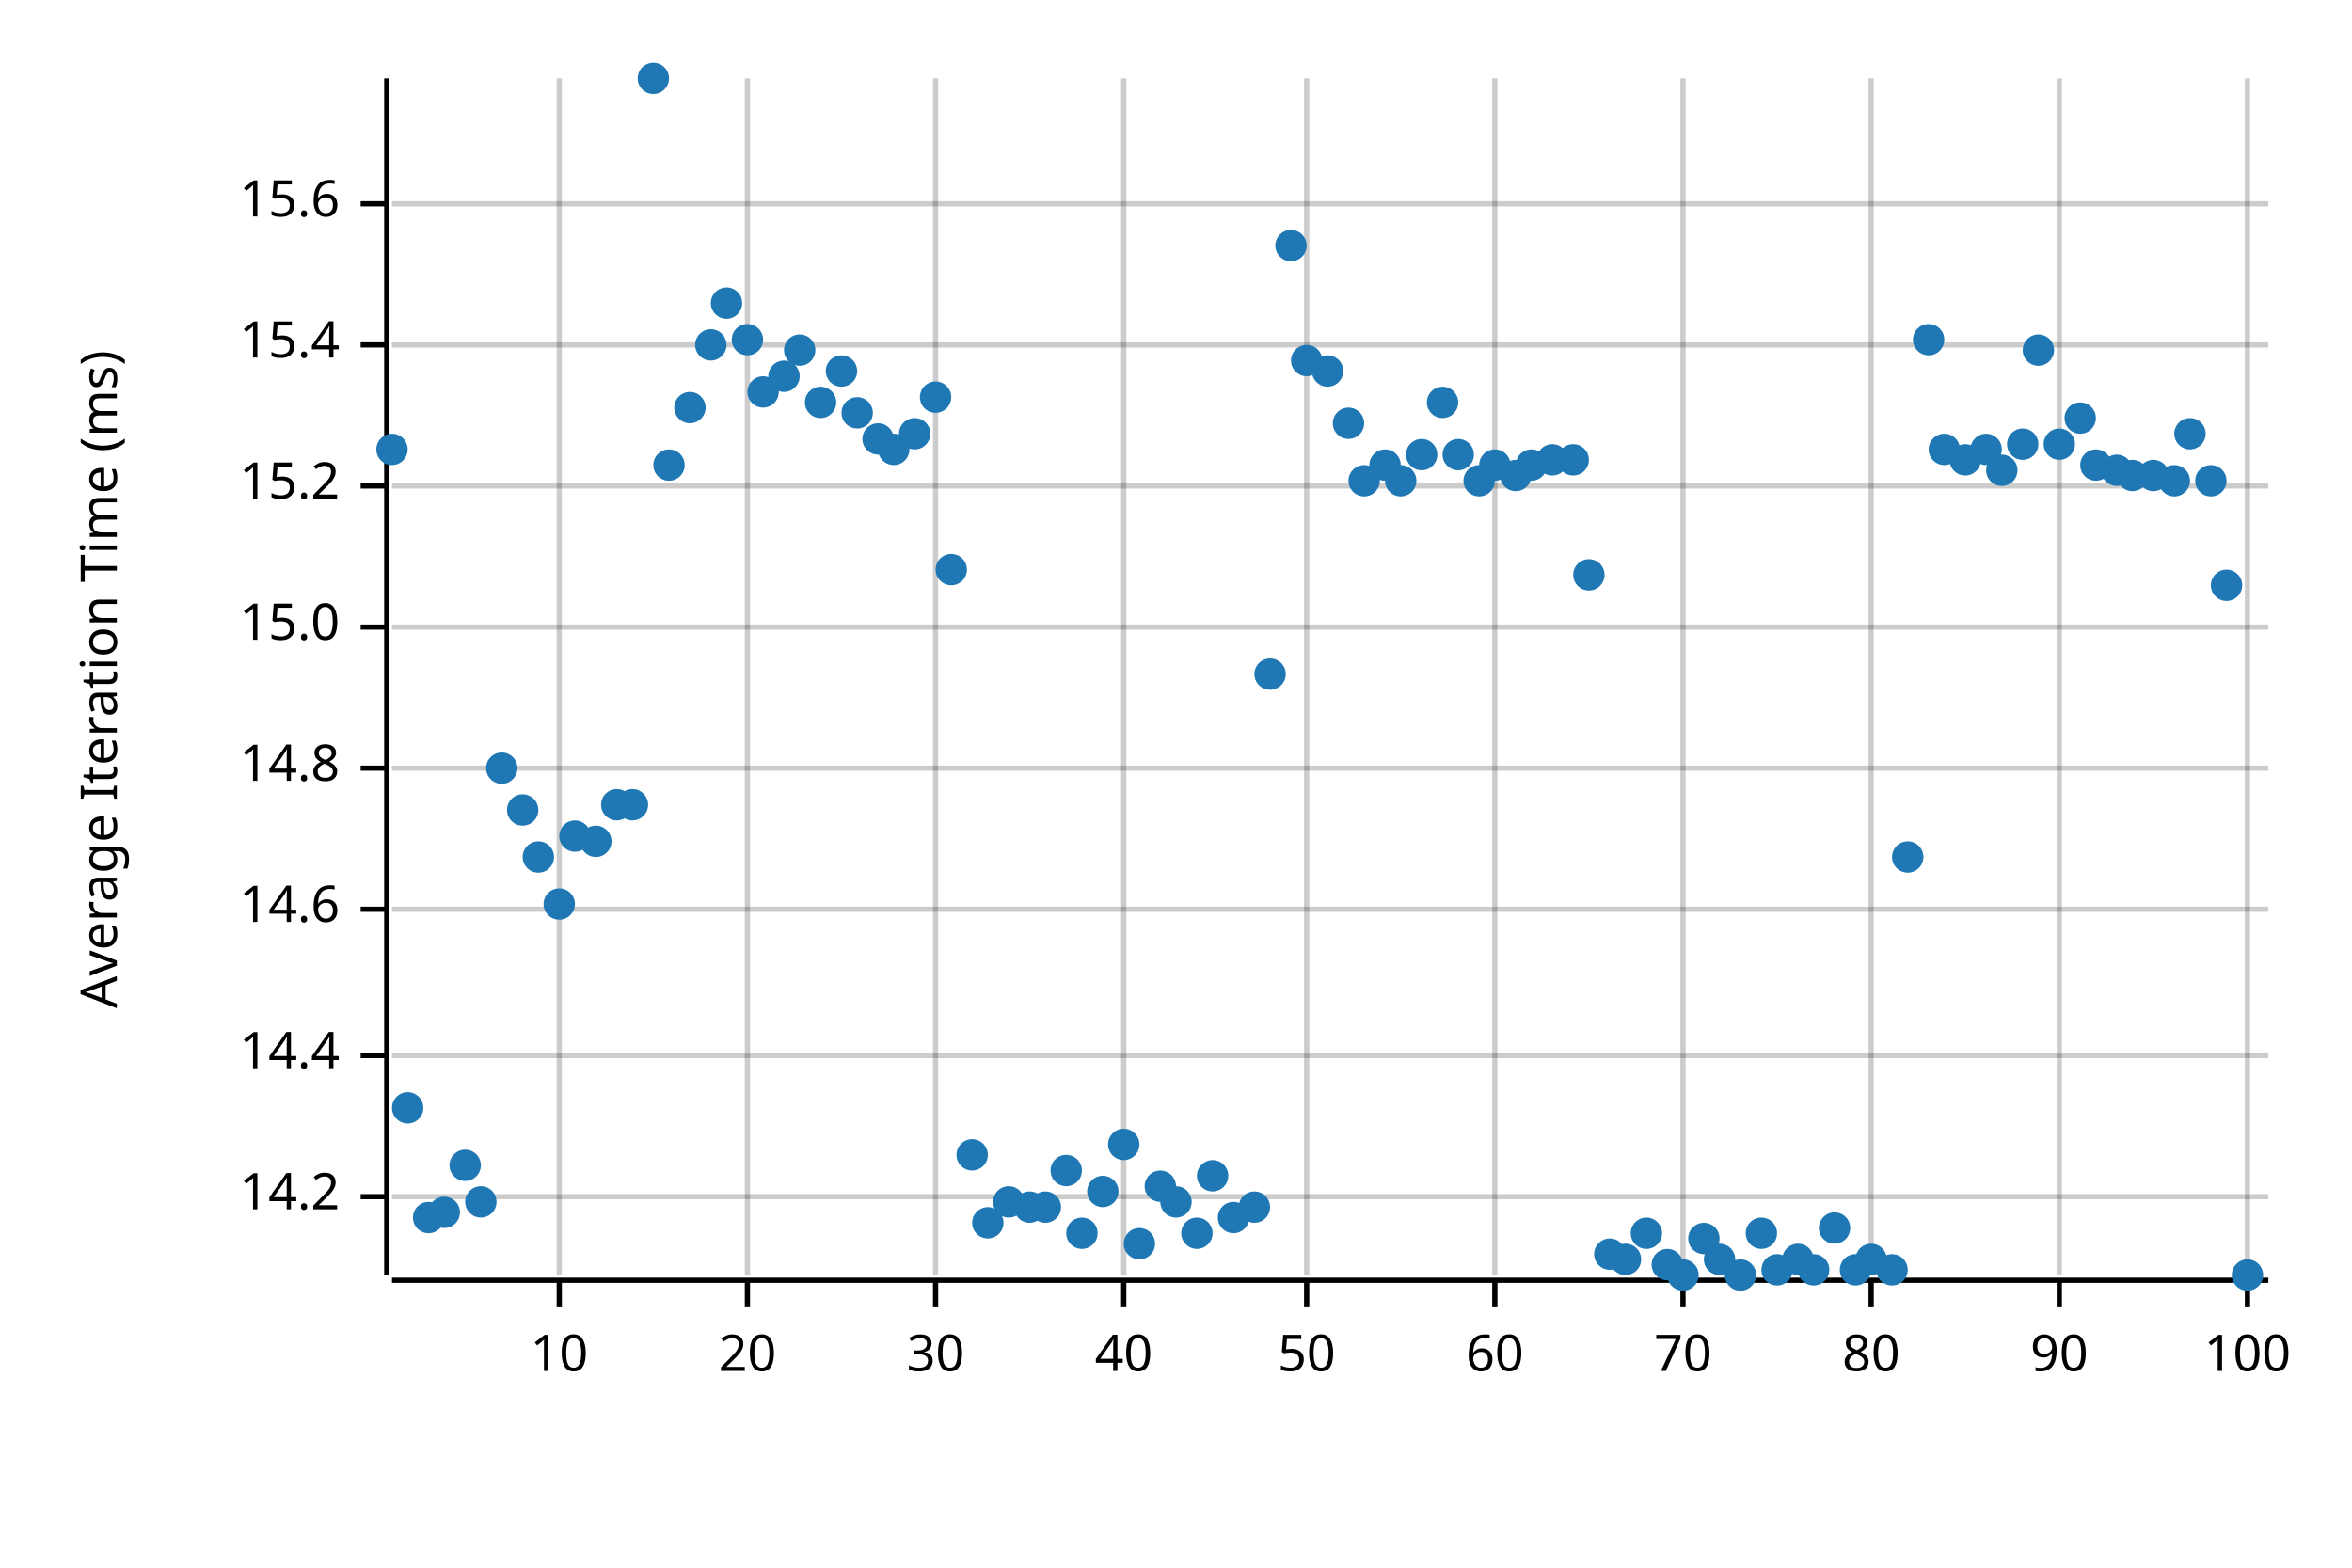
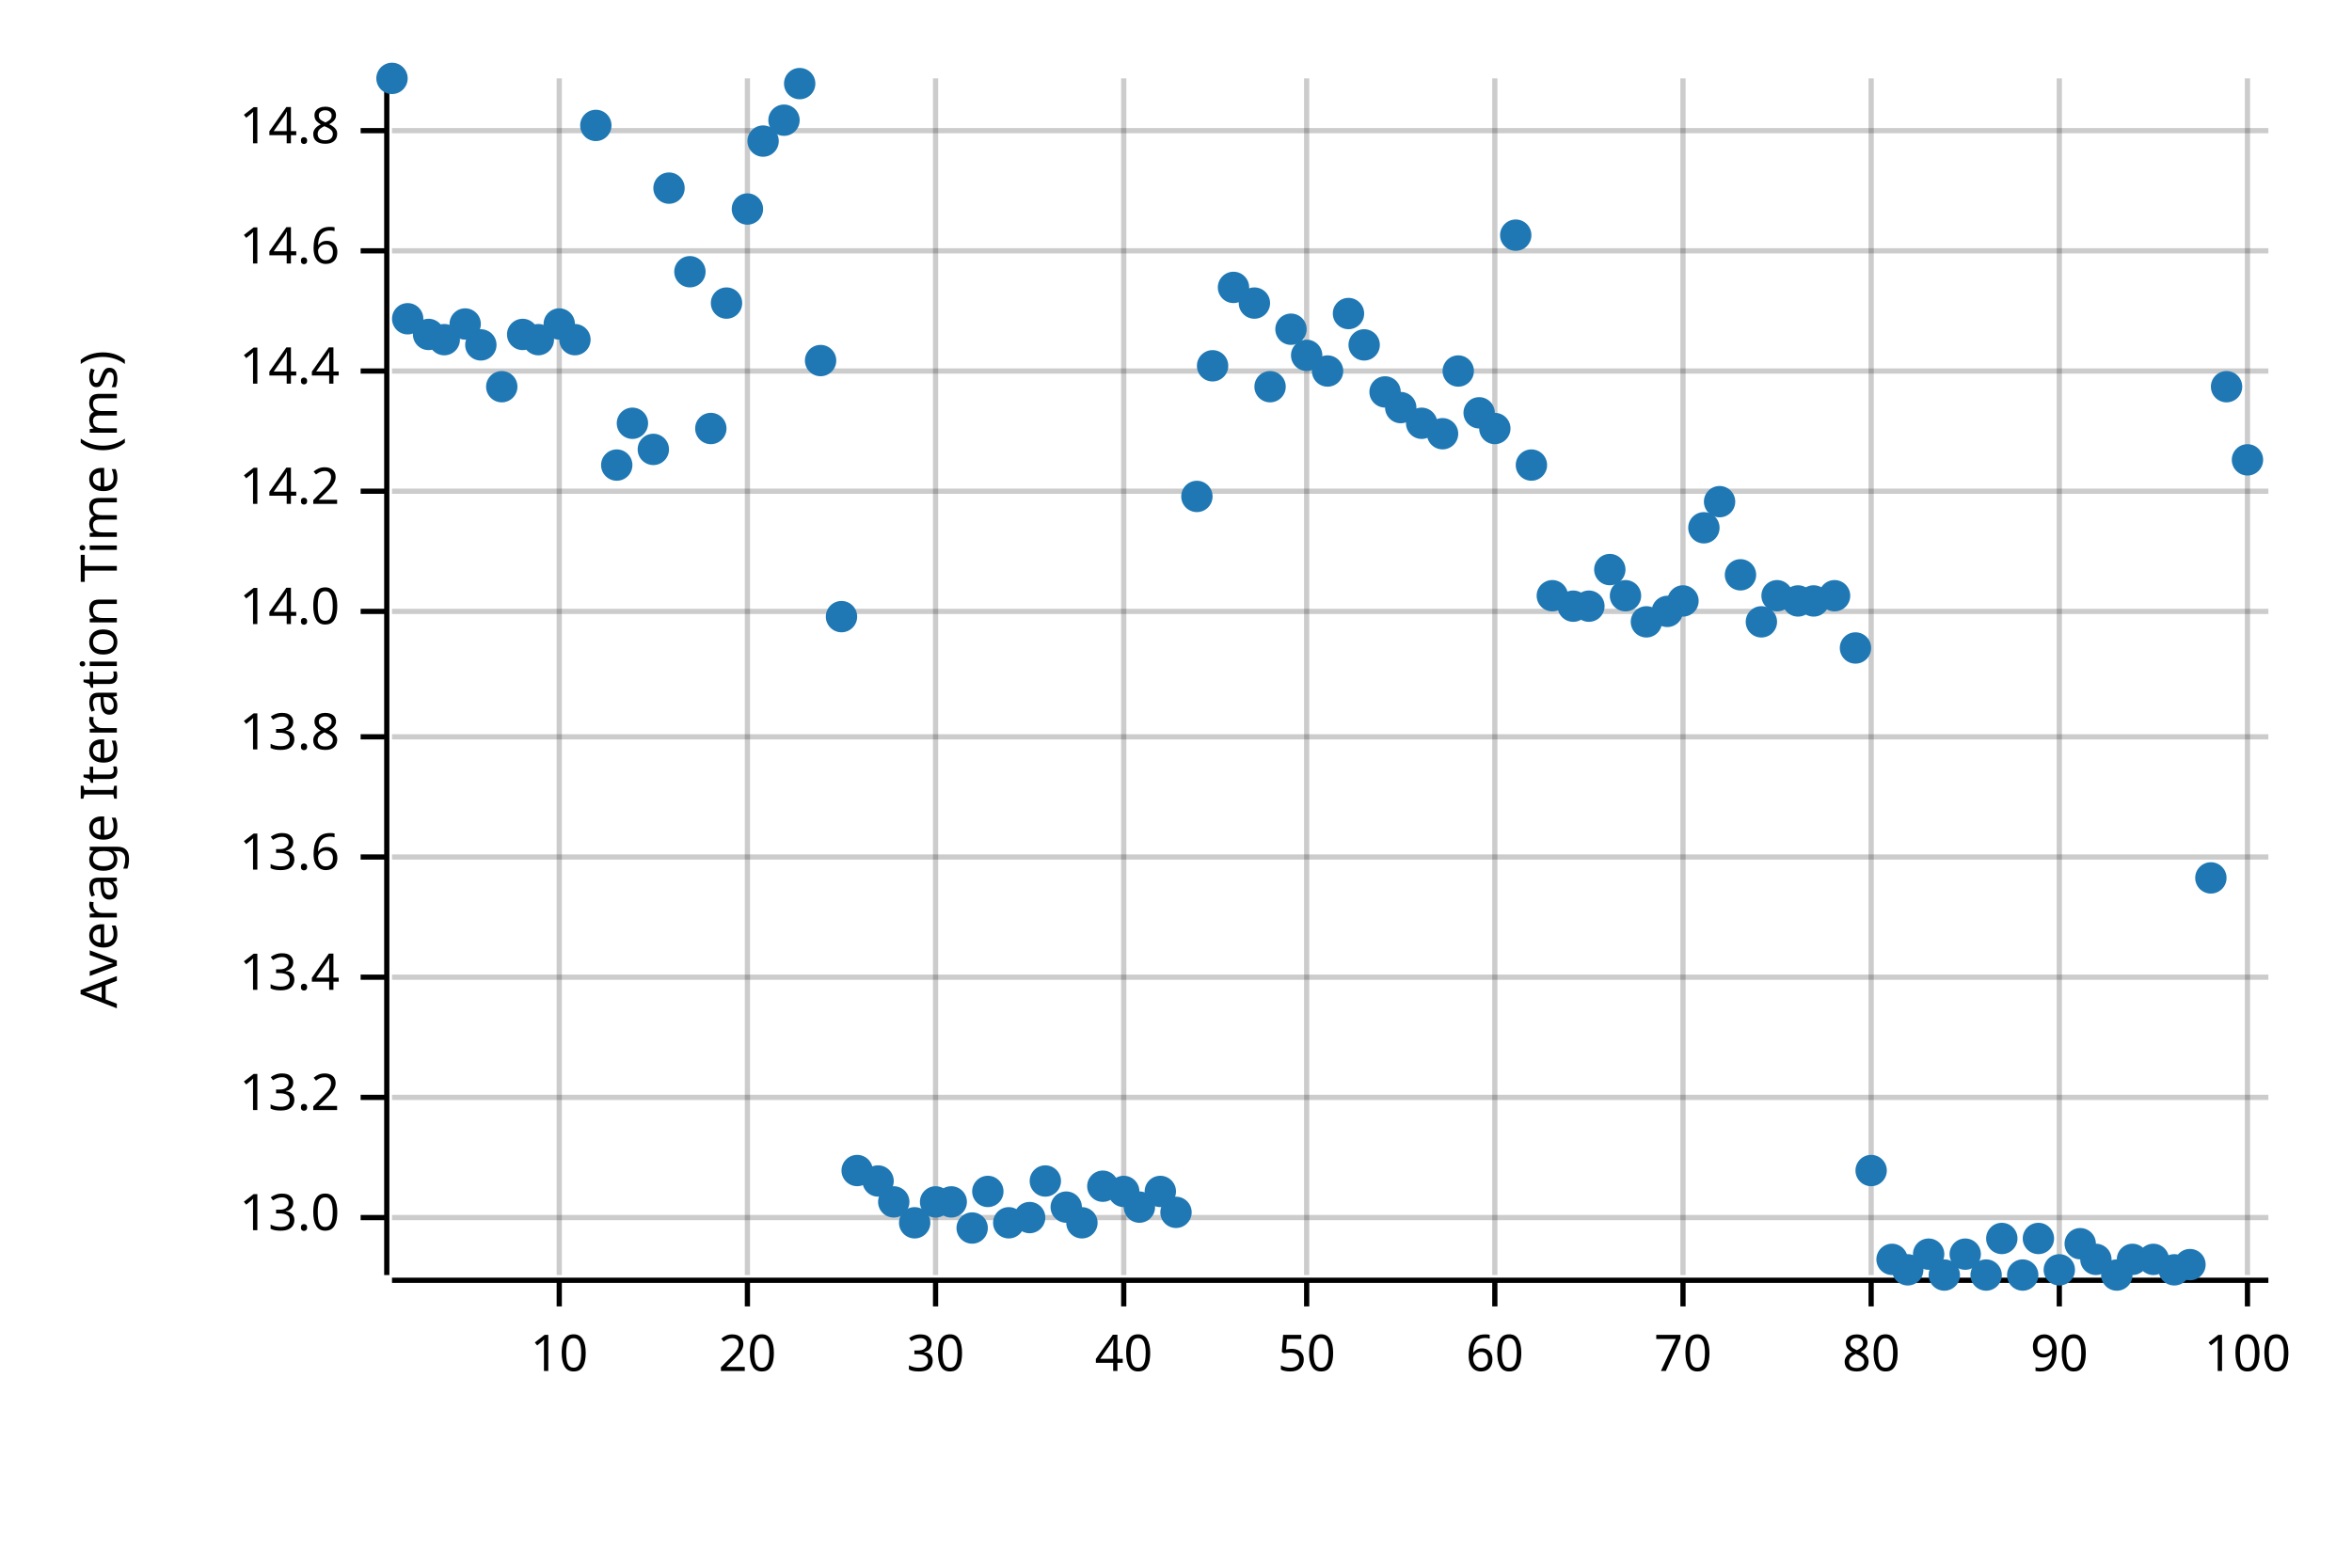
<svg xmlns="http://www.w3.org/2000/svg" width="450" height="300" viewBox="0 0 450 300">
  <text x="15" y="130" dy="0.76em" text-anchor="middle" font-family="sans-serif" font-size="9.677" opacity="1" fill="#000000" transform="rotate(270, 15, 130)">
Average Iteration Time (ms)
</text>
  <line opacity="0.2" stroke="#000000" stroke-width="1" x1="107" y1="244" x2="107" y2="15" />
  <line opacity="0.2" stroke="#000000" stroke-width="1" x1="143" y1="244" x2="143" y2="15" />
  <line opacity="0.2" stroke="#000000" stroke-width="1" x1="179" y1="244" x2="179" y2="15" />
  <line opacity="0.2" stroke="#000000" stroke-width="1" x1="215" y1="244" x2="215" y2="15" />
  <line opacity="0.2" stroke="#000000" stroke-width="1" x1="250" y1="244" x2="250" y2="15" />
  <line opacity="0.2" stroke="#000000" stroke-width="1" x1="286" y1="244" x2="286" y2="15" />
  <line opacity="0.2" stroke="#000000" stroke-width="1" x1="322" y1="244" x2="322" y2="15" />
  <line opacity="0.2" stroke="#000000" stroke-width="1" x1="358" y1="244" x2="358" y2="15" />
  <line opacity="0.2" stroke="#000000" stroke-width="1" x1="394" y1="244" x2="394" y2="15" />
  <line opacity="0.2" stroke="#000000" stroke-width="1" x1="430" y1="244" x2="430" y2="15" />
-   <line opacity="0.2" stroke="#000000" stroke-width="1" x1="75" y1="229" x2="434" y2="229" />
-   <line opacity="0.2" stroke="#000000" stroke-width="1" x1="75" y1="202" x2="434" y2="202" />
-   <line opacity="0.2" stroke="#000000" stroke-width="1" x1="75" y1="174" x2="434" y2="174" />
-   <line opacity="0.2" stroke="#000000" stroke-width="1" x1="75" y1="147" x2="434" y2="147" />
-   <line opacity="0.2" stroke="#000000" stroke-width="1" x1="75" y1="120" x2="434" y2="120" />
-   <line opacity="0.2" stroke="#000000" stroke-width="1" x1="75" y1="93" x2="434" y2="93" />
-   <line opacity="0.2" stroke="#000000" stroke-width="1" x1="75" y1="66" x2="434" y2="66" />
-   <line opacity="0.2" stroke="#000000" stroke-width="1" x1="75" y1="39" x2="434" y2="39" />
+   <line opacity="0.2" stroke="#000000" stroke-width="1" x1="75" y1="233" x2="434" y2="233" />
+   <line opacity="0.2" stroke="#000000" stroke-width="1" x1="75" y1="210" x2="434" y2="210" />
+   <line opacity="0.2" stroke="#000000" stroke-width="1" x1="75" y1="187" x2="434" y2="187" />
+   <line opacity="0.2" stroke="#000000" stroke-width="1" x1="75" y1="164" x2="434" y2="164" />
+   <line opacity="0.2" stroke="#000000" stroke-width="1" x1="75" y1="141" x2="434" y2="141" />
+   <line opacity="0.2" stroke="#000000" stroke-width="1" x1="75" y1="117" x2="434" y2="117" />
+   <line opacity="0.2" stroke="#000000" stroke-width="1" x1="75" y1="94" x2="434" y2="94" />
+   <line opacity="0.2" stroke="#000000" stroke-width="1" x1="75" y1="71" x2="434" y2="71" />
+   <line opacity="0.2" stroke="#000000" stroke-width="1" x1="75" y1="48" x2="434" y2="48" />
+   <line opacity="0.2" stroke="#000000" stroke-width="1" x1="75" y1="25" x2="434" y2="25" />
  <polyline fill="none" opacity="1" stroke="#000000" stroke-width="1" points="74,15 74,244 " />
-   <text x="65" y="229" dy="0.5ex" text-anchor="end" font-family="sans-serif" font-size="9.677" opacity="1" fill="#000000">
+   <text x="65" y="233" dy="0.5ex" text-anchor="end" font-family="sans-serif" font-size="9.677" opacity="1" fill="#000000">
+ 13.0
+ </text>
+   <polyline fill="none" opacity="1" stroke="#000000" stroke-width="1" points="69,233 74,233 " />
+   <text x="65" y="210" dy="0.5ex" text-anchor="end" font-family="sans-serif" font-size="9.677" opacity="1" fill="#000000">
+ 13.2
+ </text>
+   <polyline fill="none" opacity="1" stroke="#000000" stroke-width="1" points="69,210 74,210 " />
+   <text x="65" y="187" dy="0.5ex" text-anchor="end" font-family="sans-serif" font-size="9.677" opacity="1" fill="#000000">
+ 13.4
+ </text>
+   <polyline fill="none" opacity="1" stroke="#000000" stroke-width="1" points="69,187 74,187 " />
+   <text x="65" y="164" dy="0.5ex" text-anchor="end" font-family="sans-serif" font-size="9.677" opacity="1" fill="#000000">
+ 13.6
+ </text>
+   <polyline fill="none" opacity="1" stroke="#000000" stroke-width="1" points="69,164 74,164 " />
+   <text x="65" y="141" dy="0.5ex" text-anchor="end" font-family="sans-serif" font-size="9.677" opacity="1" fill="#000000">
+ 13.8
+ </text>
+   <polyline fill="none" opacity="1" stroke="#000000" stroke-width="1" points="69,141 74,141 " />
+   <text x="65" y="117" dy="0.5ex" text-anchor="end" font-family="sans-serif" font-size="9.677" opacity="1" fill="#000000">
+ 14.0
+ </text>
+   <polyline fill="none" opacity="1" stroke="#000000" stroke-width="1" points="69,117 74,117 " />
+   <text x="65" y="94" dy="0.5ex" text-anchor="end" font-family="sans-serif" font-size="9.677" opacity="1" fill="#000000">
14.2
</text>
-   <polyline fill="none" opacity="1" stroke="#000000" stroke-width="1" points="69,229 74,229 " />
-   <text x="65" y="202" dy="0.5ex" text-anchor="end" font-family="sans-serif" font-size="9.677" opacity="1" fill="#000000">
+   <polyline fill="none" opacity="1" stroke="#000000" stroke-width="1" points="69,94 74,94 " />
+   <text x="65" y="71" dy="0.5ex" text-anchor="end" font-family="sans-serif" font-size="9.677" opacity="1" fill="#000000">
14.4
</text>
-   <polyline fill="none" opacity="1" stroke="#000000" stroke-width="1" points="69,202 74,202 " />
-   <text x="65" y="174" dy="0.5ex" text-anchor="end" font-family="sans-serif" font-size="9.677" opacity="1" fill="#000000">
+   <polyline fill="none" opacity="1" stroke="#000000" stroke-width="1" points="69,71 74,71 " />
+   <text x="65" y="48" dy="0.5ex" text-anchor="end" font-family="sans-serif" font-size="9.677" opacity="1" fill="#000000">
14.6
</text>
-   <polyline fill="none" opacity="1" stroke="#000000" stroke-width="1" points="69,174 74,174 " />
-   <text x="65" y="147" dy="0.5ex" text-anchor="end" font-family="sans-serif" font-size="9.677" opacity="1" fill="#000000">
+   <polyline fill="none" opacity="1" stroke="#000000" stroke-width="1" points="69,48 74,48 " />
+   <text x="65" y="25" dy="0.5ex" text-anchor="end" font-family="sans-serif" font-size="9.677" opacity="1" fill="#000000">
14.8
</text>
-   <polyline fill="none" opacity="1" stroke="#000000" stroke-width="1" points="69,147 74,147 " />
-   <text x="65" y="120" dy="0.5ex" text-anchor="end" font-family="sans-serif" font-size="9.677" opacity="1" fill="#000000">
- 15.0
- </text>
-   <polyline fill="none" opacity="1" stroke="#000000" stroke-width="1" points="69,120 74,120 " />
-   <text x="65" y="93" dy="0.5ex" text-anchor="end" font-family="sans-serif" font-size="9.677" opacity="1" fill="#000000">
- 15.2
- </text>
-   <polyline fill="none" opacity="1" stroke="#000000" stroke-width="1" points="69,93 74,93 " />
-   <text x="65" y="66" dy="0.5ex" text-anchor="end" font-family="sans-serif" font-size="9.677" opacity="1" fill="#000000">
- 15.4
- </text>
-   <polyline fill="none" opacity="1" stroke="#000000" stroke-width="1" points="69,66 74,66 " />
-   <text x="65" y="39" dy="0.5ex" text-anchor="end" font-family="sans-serif" font-size="9.677" opacity="1" fill="#000000">
- 15.6
- </text>
-   <polyline fill="none" opacity="1" stroke="#000000" stroke-width="1" points="69,39 74,39 " />
+   <polyline fill="none" opacity="1" stroke="#000000" stroke-width="1" points="69,25 74,25 " />
  <polyline fill="none" opacity="1" stroke="#000000" stroke-width="1" points="75,245 434,245 " />
  <text x="107" y="255" dy="0.76em" text-anchor="middle" font-family="sans-serif" font-size="9.677" opacity="1" fill="#000000">
10
</text>
  <polyline fill="none" opacity="1" stroke="#000000" stroke-width="1" points="107,245 107,250 " />
  <text x="143" y="255" dy="0.76em" text-anchor="middle" font-family="sans-serif" font-size="9.677" opacity="1" fill="#000000">
20
</text>
  <polyline fill="none" opacity="1" stroke="#000000" stroke-width="1" points="143,245 143,250 " />
  <text x="179" y="255" dy="0.76em" text-anchor="middle" font-family="sans-serif" font-size="9.677" opacity="1" fill="#000000">
30
</text>
  <polyline fill="none" opacity="1" stroke="#000000" stroke-width="1" points="179,245 179,250 " />
  <text x="215" y="255" dy="0.76em" text-anchor="middle" font-family="sans-serif" font-size="9.677" opacity="1" fill="#000000">
40
</text>
  <polyline fill="none" opacity="1" stroke="#000000" stroke-width="1" points="215,245 215,250 " />
  <text x="250" y="255" dy="0.76em" text-anchor="middle" font-family="sans-serif" font-size="9.677" opacity="1" fill="#000000">
50
</text>
  <polyline fill="none" opacity="1" stroke="#000000" stroke-width="1" points="250,245 250,250 " />
  <text x="286" y="255" dy="0.76em" text-anchor="middle" font-family="sans-serif" font-size="9.677" opacity="1" fill="#000000">
60
</text>
  <polyline fill="none" opacity="1" stroke="#000000" stroke-width="1" points="286,245 286,250 " />
  <text x="322" y="255" dy="0.76em" text-anchor="middle" font-family="sans-serif" font-size="9.677" opacity="1" fill="#000000">
70
</text>
  <polyline fill="none" opacity="1" stroke="#000000" stroke-width="1" points="322,245 322,250 " />
  <text x="358" y="255" dy="0.76em" text-anchor="middle" font-family="sans-serif" font-size="9.677" opacity="1" fill="#000000">
80
</text>
  <polyline fill="none" opacity="1" stroke="#000000" stroke-width="1" points="358,245 358,250 " />
  <text x="394" y="255" dy="0.76em" text-anchor="middle" font-family="sans-serif" font-size="9.677" opacity="1" fill="#000000">
90
</text>
  <polyline fill="none" opacity="1" stroke="#000000" stroke-width="1" points="394,245 394,250 " />
  <text x="430" y="255" dy="0.76em" text-anchor="middle" font-family="sans-serif" font-size="9.677" opacity="1" fill="#000000">
100
</text>
  <polyline fill="none" opacity="1" stroke="#000000" stroke-width="1" points="430,245 430,250 " />
-   <circle cx="75" cy="86" r="3" opacity="1" fill="#1F78B4" stroke="none" stroke-width="1" />
-   <circle cx="78" cy="212" r="3" opacity="1" fill="#1F78B4" stroke="none" stroke-width="1" />
-   <circle cx="82" cy="233" r="3" opacity="1" fill="#1F78B4" stroke="none" stroke-width="1" />
-   <circle cx="85" cy="232" r="3" opacity="1" fill="#1F78B4" stroke="none" stroke-width="1" />
-   <circle cx="89" cy="223" r="3" opacity="1" fill="#1F78B4" stroke="none" stroke-width="1" />
-   <circle cx="92" cy="230" r="3" opacity="1" fill="#1F78B4" stroke="none" stroke-width="1" />
-   <circle cx="96" cy="147" r="3" opacity="1" fill="#1F78B4" stroke="none" stroke-width="1" />
-   <circle cx="100" cy="155" r="3" opacity="1" fill="#1F78B4" stroke="none" stroke-width="1" />
-   <circle cx="103" cy="164" r="3" opacity="1" fill="#1F78B4" stroke="none" stroke-width="1" />
-   <circle cx="107" cy="173" r="3" opacity="1" fill="#1F78B4" stroke="none" stroke-width="1" />
-   <circle cx="110" cy="160" r="3" opacity="1" fill="#1F78B4" stroke="none" stroke-width="1" />
-   <circle cx="114" cy="161" r="3" opacity="1" fill="#1F78B4" stroke="none" stroke-width="1" />
-   <circle cx="118" cy="154" r="3" opacity="1" fill="#1F78B4" stroke="none" stroke-width="1" />
-   <circle cx="121" cy="154" r="3" opacity="1" fill="#1F78B4" stroke="none" stroke-width="1" />
-   <circle cx="125" cy="15" r="3" opacity="1" fill="#1F78B4" stroke="none" stroke-width="1" />
-   <circle cx="128" cy="89" r="3" opacity="1" fill="#1F78B4" stroke="none" stroke-width="1" />
-   <circle cx="132" cy="78" r="3" opacity="1" fill="#1F78B4" stroke="none" stroke-width="1" />
-   <circle cx="136" cy="66" r="3" opacity="1" fill="#1F78B4" stroke="none" stroke-width="1" />
+   <circle cx="75" cy="15" r="3" opacity="1" fill="#1F78B4" stroke="none" stroke-width="1" />
+   <circle cx="78" cy="61" r="3" opacity="1" fill="#1F78B4" stroke="none" stroke-width="1" />
+   <circle cx="82" cy="64" r="3" opacity="1" fill="#1F78B4" stroke="none" stroke-width="1" />
+   <circle cx="85" cy="65" r="3" opacity="1" fill="#1F78B4" stroke="none" stroke-width="1" />
+   <circle cx="89" cy="62" r="3" opacity="1" fill="#1F78B4" stroke="none" stroke-width="1" />
+   <circle cx="92" cy="66" r="3" opacity="1" fill="#1F78B4" stroke="none" stroke-width="1" />
+   <circle cx="96" cy="74" r="3" opacity="1" fill="#1F78B4" stroke="none" stroke-width="1" />
+   <circle cx="100" cy="64" r="3" opacity="1" fill="#1F78B4" stroke="none" stroke-width="1" />
+   <circle cx="103" cy="65" r="3" opacity="1" fill="#1F78B4" stroke="none" stroke-width="1" />
+   <circle cx="107" cy="62" r="3" opacity="1" fill="#1F78B4" stroke="none" stroke-width="1" />
+   <circle cx="110" cy="65" r="3" opacity="1" fill="#1F78B4" stroke="none" stroke-width="1" />
+   <circle cx="114" cy="24" r="3" opacity="1" fill="#1F78B4" stroke="none" stroke-width="1" />
+   <circle cx="118" cy="89" r="3" opacity="1" fill="#1F78B4" stroke="none" stroke-width="1" />
+   <circle cx="121" cy="81" r="3" opacity="1" fill="#1F78B4" stroke="none" stroke-width="1" />
+   <circle cx="125" cy="86" r="3" opacity="1" fill="#1F78B4" stroke="none" stroke-width="1" />
+   <circle cx="128" cy="36" r="3" opacity="1" fill="#1F78B4" stroke="none" stroke-width="1" />
+   <circle cx="132" cy="52" r="3" opacity="1" fill="#1F78B4" stroke="none" stroke-width="1" />
+   <circle cx="136" cy="82" r="3" opacity="1" fill="#1F78B4" stroke="none" stroke-width="1" />
  <circle cx="139" cy="58" r="3" opacity="1" fill="#1F78B4" stroke="none" stroke-width="1" />
-   <circle cx="143" cy="65" r="3" opacity="1" fill="#1F78B4" stroke="none" stroke-width="1" />
-   <circle cx="146" cy="75" r="3" opacity="1" fill="#1F78B4" stroke="none" stroke-width="1" />
-   <circle cx="150" cy="72" r="3" opacity="1" fill="#1F78B4" stroke="none" stroke-width="1" />
-   <circle cx="153" cy="67" r="3" opacity="1" fill="#1F78B4" stroke="none" stroke-width="1" />
-   <circle cx="157" cy="77" r="3" opacity="1" fill="#1F78B4" stroke="none" stroke-width="1" />
-   <circle cx="161" cy="71" r="3" opacity="1" fill="#1F78B4" stroke="none" stroke-width="1" />
-   <circle cx="164" cy="79" r="3" opacity="1" fill="#1F78B4" stroke="none" stroke-width="1" />
-   <circle cx="168" cy="84" r="3" opacity="1" fill="#1F78B4" stroke="none" stroke-width="1" />
-   <circle cx="171" cy="86" r="3" opacity="1" fill="#1F78B4" stroke="none" stroke-width="1" />
-   <circle cx="175" cy="83" r="3" opacity="1" fill="#1F78B4" stroke="none" stroke-width="1" />
-   <circle cx="179" cy="76" r="3" opacity="1" fill="#1F78B4" stroke="none" stroke-width="1" />
-   <circle cx="182" cy="109" r="3" opacity="1" fill="#1F78B4" stroke="none" stroke-width="1" />
-   <circle cx="186" cy="221" r="3" opacity="1" fill="#1F78B4" stroke="none" stroke-width="1" />
-   <circle cx="189" cy="234" r="3" opacity="1" fill="#1F78B4" stroke="none" stroke-width="1" />
-   <circle cx="193" cy="230" r="3" opacity="1" fill="#1F78B4" stroke="none" stroke-width="1" />
-   <circle cx="197" cy="231" r="3" opacity="1" fill="#1F78B4" stroke="none" stroke-width="1" />
-   <circle cx="200" cy="231" r="3" opacity="1" fill="#1F78B4" stroke="none" stroke-width="1" />
-   <circle cx="204" cy="224" r="3" opacity="1" fill="#1F78B4" stroke="none" stroke-width="1" />
-   <circle cx="207" cy="236" r="3" opacity="1" fill="#1F78B4" stroke="none" stroke-width="1" />
-   <circle cx="211" cy="228" r="3" opacity="1" fill="#1F78B4" stroke="none" stroke-width="1" />
-   <circle cx="215" cy="219" r="3" opacity="1" fill="#1F78B4" stroke="none" stroke-width="1" />
-   <circle cx="218" cy="238" r="3" opacity="1" fill="#1F78B4" stroke="none" stroke-width="1" />
-   <circle cx="222" cy="227" r="3" opacity="1" fill="#1F78B4" stroke="none" stroke-width="1" />
-   <circle cx="225" cy="230" r="3" opacity="1" fill="#1F78B4" stroke="none" stroke-width="1" />
-   <circle cx="229" cy="236" r="3" opacity="1" fill="#1F78B4" stroke="none" stroke-width="1" />
-   <circle cx="232" cy="225" r="3" opacity="1" fill="#1F78B4" stroke="none" stroke-width="1" />
-   <circle cx="236" cy="233" r="3" opacity="1" fill="#1F78B4" stroke="none" stroke-width="1" />
-   <circle cx="240" cy="231" r="3" opacity="1" fill="#1F78B4" stroke="none" stroke-width="1" />
-   <circle cx="243" cy="129" r="3" opacity="1" fill="#1F78B4" stroke="none" stroke-width="1" />
-   <circle cx="247" cy="47" r="3" opacity="1" fill="#1F78B4" stroke="none" stroke-width="1" />
-   <circle cx="250" cy="69" r="3" opacity="1" fill="#1F78B4" stroke="none" stroke-width="1" />
+   <circle cx="143" cy="40" r="3" opacity="1" fill="#1F78B4" stroke="none" stroke-width="1" />
+   <circle cx="146" cy="27" r="3" opacity="1" fill="#1F78B4" stroke="none" stroke-width="1" />
+   <circle cx="150" cy="23" r="3" opacity="1" fill="#1F78B4" stroke="none" stroke-width="1" />
+   <circle cx="153" cy="16" r="3" opacity="1" fill="#1F78B4" stroke="none" stroke-width="1" />
+   <circle cx="157" cy="69" r="3" opacity="1" fill="#1F78B4" stroke="none" stroke-width="1" />
+   <circle cx="161" cy="118" r="3" opacity="1" fill="#1F78B4" stroke="none" stroke-width="1" />
+   <circle cx="164" cy="224" r="3" opacity="1" fill="#1F78B4" stroke="none" stroke-width="1" />
+   <circle cx="168" cy="226" r="3" opacity="1" fill="#1F78B4" stroke="none" stroke-width="1" />
+   <circle cx="171" cy="230" r="3" opacity="1" fill="#1F78B4" stroke="none" stroke-width="1" />
+   <circle cx="175" cy="234" r="3" opacity="1" fill="#1F78B4" stroke="none" stroke-width="1" />
+   <circle cx="179" cy="230" r="3" opacity="1" fill="#1F78B4" stroke="none" stroke-width="1" />
+   <circle cx="182" cy="230" r="3" opacity="1" fill="#1F78B4" stroke="none" stroke-width="1" />
+   <circle cx="186" cy="235" r="3" opacity="1" fill="#1F78B4" stroke="none" stroke-width="1" />
+   <circle cx="189" cy="228" r="3" opacity="1" fill="#1F78B4" stroke="none" stroke-width="1" />
+   <circle cx="193" cy="234" r="3" opacity="1" fill="#1F78B4" stroke="none" stroke-width="1" />
+   <circle cx="197" cy="233" r="3" opacity="1" fill="#1F78B4" stroke="none" stroke-width="1" />
+   <circle cx="200" cy="226" r="3" opacity="1" fill="#1F78B4" stroke="none" stroke-width="1" />
+   <circle cx="204" cy="231" r="3" opacity="1" fill="#1F78B4" stroke="none" stroke-width="1" />
+   <circle cx="207" cy="234" r="3" opacity="1" fill="#1F78B4" stroke="none" stroke-width="1" />
+   <circle cx="211" cy="227" r="3" opacity="1" fill="#1F78B4" stroke="none" stroke-width="1" />
+   <circle cx="215" cy="228" r="3" opacity="1" fill="#1F78B4" stroke="none" stroke-width="1" />
+   <circle cx="218" cy="231" r="3" opacity="1" fill="#1F78B4" stroke="none" stroke-width="1" />
+   <circle cx="222" cy="228" r="3" opacity="1" fill="#1F78B4" stroke="none" stroke-width="1" />
+   <circle cx="225" cy="232" r="3" opacity="1" fill="#1F78B4" stroke="none" stroke-width="1" />
+   <circle cx="229" cy="95" r="3" opacity="1" fill="#1F78B4" stroke="none" stroke-width="1" />
+   <circle cx="232" cy="70" r="3" opacity="1" fill="#1F78B4" stroke="none" stroke-width="1" />
+   <circle cx="236" cy="55" r="3" opacity="1" fill="#1F78B4" stroke="none" stroke-width="1" />
+   <circle cx="240" cy="58" r="3" opacity="1" fill="#1F78B4" stroke="none" stroke-width="1" />
+   <circle cx="243" cy="74" r="3" opacity="1" fill="#1F78B4" stroke="none" stroke-width="1" />
+   <circle cx="247" cy="63" r="3" opacity="1" fill="#1F78B4" stroke="none" stroke-width="1" />
+   <circle cx="250" cy="68" r="3" opacity="1" fill="#1F78B4" stroke="none" stroke-width="1" />
  <circle cx="254" cy="71" r="3" opacity="1" fill="#1F78B4" stroke="none" stroke-width="1" />
-   <circle cx="258" cy="81" r="3" opacity="1" fill="#1F78B4" stroke="none" stroke-width="1" />
-   <circle cx="261" cy="92" r="3" opacity="1" fill="#1F78B4" stroke="none" stroke-width="1" />
-   <circle cx="265" cy="89" r="3" opacity="1" fill="#1F78B4" stroke="none" stroke-width="1" />
-   <circle cx="268" cy="92" r="3" opacity="1" fill="#1F78B4" stroke="none" stroke-width="1" />
-   <circle cx="272" cy="87" r="3" opacity="1" fill="#1F78B4" stroke="none" stroke-width="1" />
-   <circle cx="276" cy="77" r="3" opacity="1" fill="#1F78B4" stroke="none" stroke-width="1" />
-   <circle cx="279" cy="87" r="3" opacity="1" fill="#1F78B4" stroke="none" stroke-width="1" />
-   <circle cx="283" cy="92" r="3" opacity="1" fill="#1F78B4" stroke="none" stroke-width="1" />
-   <circle cx="286" cy="89" r="3" opacity="1" fill="#1F78B4" stroke="none" stroke-width="1" />
-   <circle cx="290" cy="91" r="3" opacity="1" fill="#1F78B4" stroke="none" stroke-width="1" />
+   <circle cx="258" cy="60" r="3" opacity="1" fill="#1F78B4" stroke="none" stroke-width="1" />
+   <circle cx="261" cy="66" r="3" opacity="1" fill="#1F78B4" stroke="none" stroke-width="1" />
+   <circle cx="265" cy="75" r="3" opacity="1" fill="#1F78B4" stroke="none" stroke-width="1" />
+   <circle cx="268" cy="78" r="3" opacity="1" fill="#1F78B4" stroke="none" stroke-width="1" />
+   <circle cx="272" cy="81" r="3" opacity="1" fill="#1F78B4" stroke="none" stroke-width="1" />
+   <circle cx="276" cy="83" r="3" opacity="1" fill="#1F78B4" stroke="none" stroke-width="1" />
+   <circle cx="279" cy="71" r="3" opacity="1" fill="#1F78B4" stroke="none" stroke-width="1" />
+   <circle cx="283" cy="79" r="3" opacity="1" fill="#1F78B4" stroke="none" stroke-width="1" />
+   <circle cx="286" cy="82" r="3" opacity="1" fill="#1F78B4" stroke="none" stroke-width="1" />
+   <circle cx="290" cy="45" r="3" opacity="1" fill="#1F78B4" stroke="none" stroke-width="1" />
  <circle cx="293" cy="89" r="3" opacity="1" fill="#1F78B4" stroke="none" stroke-width="1" />
-   <circle cx="297" cy="88" r="3" opacity="1" fill="#1F78B4" stroke="none" stroke-width="1" />
-   <circle cx="301" cy="88" r="3" opacity="1" fill="#1F78B4" stroke="none" stroke-width="1" />
-   <circle cx="304" cy="110" r="3" opacity="1" fill="#1F78B4" stroke="none" stroke-width="1" />
-   <circle cx="308" cy="240" r="3" opacity="1" fill="#1F78B4" stroke="none" stroke-width="1" />
-   <circle cx="311" cy="241" r="3" opacity="1" fill="#1F78B4" stroke="none" stroke-width="1" />
-   <circle cx="315" cy="236" r="3" opacity="1" fill="#1F78B4" stroke="none" stroke-width="1" />
-   <circle cx="319" cy="242" r="3" opacity="1" fill="#1F78B4" stroke="none" stroke-width="1" />
-   <circle cx="322" cy="244" r="3" opacity="1" fill="#1F78B4" stroke="none" stroke-width="1" />
-   <circle cx="326" cy="237" r="3" opacity="1" fill="#1F78B4" stroke="none" stroke-width="1" />
-   <circle cx="329" cy="241" r="3" opacity="1" fill="#1F78B4" stroke="none" stroke-width="1" />
-   <circle cx="333" cy="244" r="3" opacity="1" fill="#1F78B4" stroke="none" stroke-width="1" />
-   <circle cx="337" cy="236" r="3" opacity="1" fill="#1F78B4" stroke="none" stroke-width="1" />
-   <circle cx="340" cy="243" r="3" opacity="1" fill="#1F78B4" stroke="none" stroke-width="1" />
-   <circle cx="344" cy="241" r="3" opacity="1" fill="#1F78B4" stroke="none" stroke-width="1" />
-   <circle cx="347" cy="243" r="3" opacity="1" fill="#1F78B4" stroke="none" stroke-width="1" />
-   <circle cx="351" cy="235" r="3" opacity="1" fill="#1F78B4" stroke="none" stroke-width="1" />
-   <circle cx="355" cy="243" r="3" opacity="1" fill="#1F78B4" stroke="none" stroke-width="1" />
-   <circle cx="358" cy="241" r="3" opacity="1" fill="#1F78B4" stroke="none" stroke-width="1" />
-   <circle cx="362" cy="243" r="3" opacity="1" fill="#1F78B4" stroke="none" stroke-width="1" />
-   <circle cx="365" cy="164" r="3" opacity="1" fill="#1F78B4" stroke="none" stroke-width="1" />
-   <circle cx="369" cy="65" r="3" opacity="1" fill="#1F78B4" stroke="none" stroke-width="1" />
-   <circle cx="372" cy="86" r="3" opacity="1" fill="#1F78B4" stroke="none" stroke-width="1" />
-   <circle cx="376" cy="88" r="3" opacity="1" fill="#1F78B4" stroke="none" stroke-width="1" />
-   <circle cx="380" cy="86" r="3" opacity="1" fill="#1F78B4" stroke="none" stroke-width="1" />
-   <circle cx="383" cy="90" r="3" opacity="1" fill="#1F78B4" stroke="none" stroke-width="1" />
-   <circle cx="387" cy="85" r="3" opacity="1" fill="#1F78B4" stroke="none" stroke-width="1" />
-   <circle cx="390" cy="67" r="3" opacity="1" fill="#1F78B4" stroke="none" stroke-width="1" />
-   <circle cx="394" cy="85" r="3" opacity="1" fill="#1F78B4" stroke="none" stroke-width="1" />
-   <circle cx="398" cy="80" r="3" opacity="1" fill="#1F78B4" stroke="none" stroke-width="1" />
-   <circle cx="401" cy="89" r="3" opacity="1" fill="#1F78B4" stroke="none" stroke-width="1" />
-   <circle cx="405" cy="90" r="3" opacity="1" fill="#1F78B4" stroke="none" stroke-width="1" />
-   <circle cx="408" cy="91" r="3" opacity="1" fill="#1F78B4" stroke="none" stroke-width="1" />
-   <circle cx="412" cy="91" r="3" opacity="1" fill="#1F78B4" stroke="none" stroke-width="1" />
-   <circle cx="416" cy="92" r="3" opacity="1" fill="#1F78B4" stroke="none" stroke-width="1" />
-   <circle cx="419" cy="83" r="3" opacity="1" fill="#1F78B4" stroke="none" stroke-width="1" />
-   <circle cx="423" cy="92" r="3" opacity="1" fill="#1F78B4" stroke="none" stroke-width="1" />
-   <circle cx="426" cy="112" r="3" opacity="1" fill="#1F78B4" stroke="none" stroke-width="1" />
-   <circle cx="430" cy="244" r="3" opacity="1" fill="#1F78B4" stroke="none" stroke-width="1" />
+   <circle cx="297" cy="114" r="3" opacity="1" fill="#1F78B4" stroke="none" stroke-width="1" />
+   <circle cx="301" cy="116" r="3" opacity="1" fill="#1F78B4" stroke="none" stroke-width="1" />
+   <circle cx="304" cy="116" r="3" opacity="1" fill="#1F78B4" stroke="none" stroke-width="1" />
+   <circle cx="308" cy="109" r="3" opacity="1" fill="#1F78B4" stroke="none" stroke-width="1" />
+   <circle cx="311" cy="114" r="3" opacity="1" fill="#1F78B4" stroke="none" stroke-width="1" />
+   <circle cx="315" cy="119" r="3" opacity="1" fill="#1F78B4" stroke="none" stroke-width="1" />
+   <circle cx="319" cy="117" r="3" opacity="1" fill="#1F78B4" stroke="none" stroke-width="1" />
+   <circle cx="322" cy="115" r="3" opacity="1" fill="#1F78B4" stroke="none" stroke-width="1" />
+   <circle cx="326" cy="101" r="3" opacity="1" fill="#1F78B4" stroke="none" stroke-width="1" />
+   <circle cx="329" cy="96" r="3" opacity="1" fill="#1F78B4" stroke="none" stroke-width="1" />
+   <circle cx="333" cy="110" r="3" opacity="1" fill="#1F78B4" stroke="none" stroke-width="1" />
+   <circle cx="337" cy="119" r="3" opacity="1" fill="#1F78B4" stroke="none" stroke-width="1" />
+   <circle cx="340" cy="114" r="3" opacity="1" fill="#1F78B4" stroke="none" stroke-width="1" />
+   <circle cx="344" cy="115" r="3" opacity="1" fill="#1F78B4" stroke="none" stroke-width="1" />
+   <circle cx="347" cy="115" r="3" opacity="1" fill="#1F78B4" stroke="none" stroke-width="1" />
+   <circle cx="351" cy="114" r="3" opacity="1" fill="#1F78B4" stroke="none" stroke-width="1" />
+   <circle cx="355" cy="124" r="3" opacity="1" fill="#1F78B4" stroke="none" stroke-width="1" />
+   <circle cx="358" cy="224" r="3" opacity="1" fill="#1F78B4" stroke="none" stroke-width="1" />
+   <circle cx="362" cy="241" r="3" opacity="1" fill="#1F78B4" stroke="none" stroke-width="1" />
+   <circle cx="365" cy="243" r="3" opacity="1" fill="#1F78B4" stroke="none" stroke-width="1" />
+   <circle cx="369" cy="240" r="3" opacity="1" fill="#1F78B4" stroke="none" stroke-width="1" />
+   <circle cx="372" cy="244" r="3" opacity="1" fill="#1F78B4" stroke="none" stroke-width="1" />
+   <circle cx="376" cy="240" r="3" opacity="1" fill="#1F78B4" stroke="none" stroke-width="1" />
+   <circle cx="380" cy="244" r="3" opacity="1" fill="#1F78B4" stroke="none" stroke-width="1" />
+   <circle cx="383" cy="237" r="3" opacity="1" fill="#1F78B4" stroke="none" stroke-width="1" />
+   <circle cx="387" cy="244" r="3" opacity="1" fill="#1F78B4" stroke="none" stroke-width="1" />
+   <circle cx="390" cy="237" r="3" opacity="1" fill="#1F78B4" stroke="none" stroke-width="1" />
+   <circle cx="394" cy="243" r="3" opacity="1" fill="#1F78B4" stroke="none" stroke-width="1" />
+   <circle cx="398" cy="238" r="3" opacity="1" fill="#1F78B4" stroke="none" stroke-width="1" />
+   <circle cx="401" cy="241" r="3" opacity="1" fill="#1F78B4" stroke="none" stroke-width="1" />
+   <circle cx="405" cy="244" r="3" opacity="1" fill="#1F78B4" stroke="none" stroke-width="1" />
+   <circle cx="408" cy="241" r="3" opacity="1" fill="#1F78B4" stroke="none" stroke-width="1" />
+   <circle cx="412" cy="241" r="3" opacity="1" fill="#1F78B4" stroke="none" stroke-width="1" />
+   <circle cx="416" cy="243" r="3" opacity="1" fill="#1F78B4" stroke="none" stroke-width="1" />
+   <circle cx="419" cy="242" r="3" opacity="1" fill="#1F78B4" stroke="none" stroke-width="1" />
+   <circle cx="423" cy="168" r="3" opacity="1" fill="#1F78B4" stroke="none" stroke-width="1" />
+   <circle cx="426" cy="74" r="3" opacity="1" fill="#1F78B4" stroke="none" stroke-width="1" />
+   <circle cx="430" cy="88" r="3" opacity="1" fill="#1F78B4" stroke="none" stroke-width="1" />
</svg>
